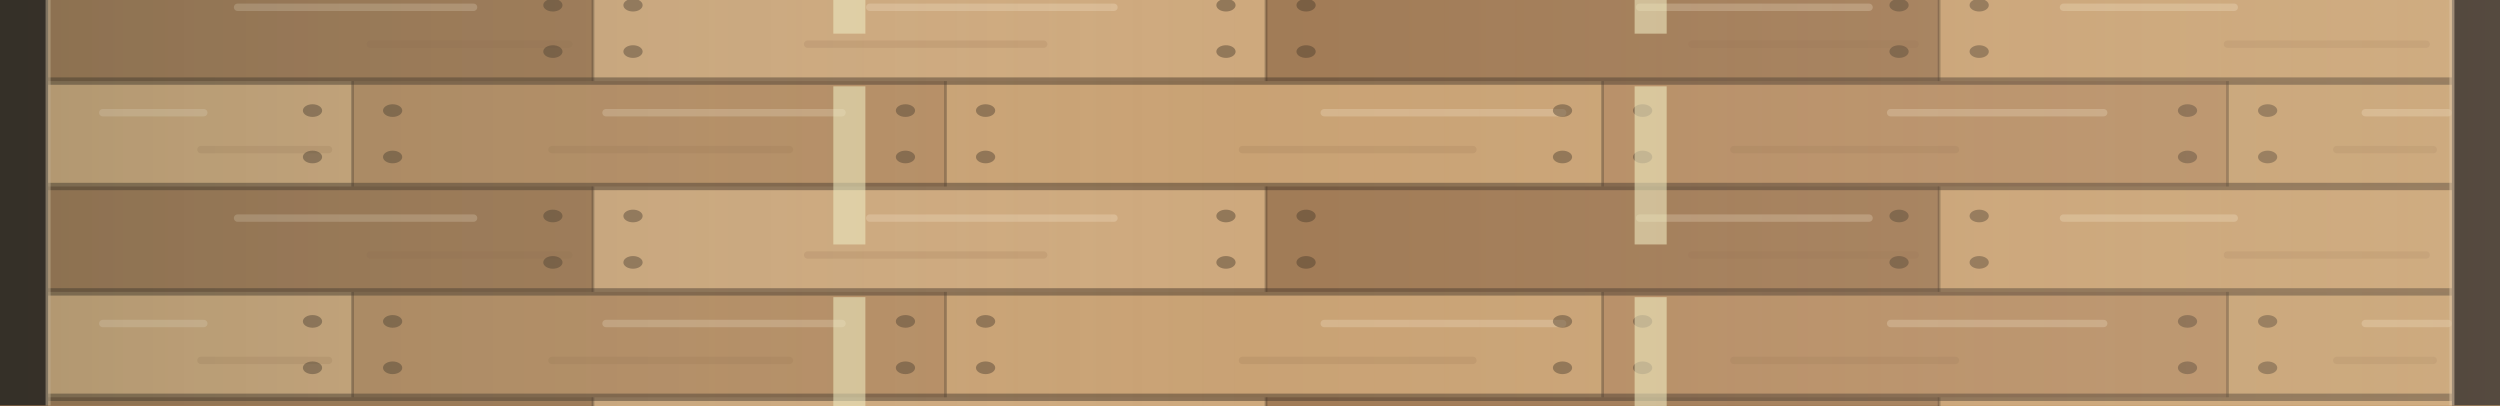
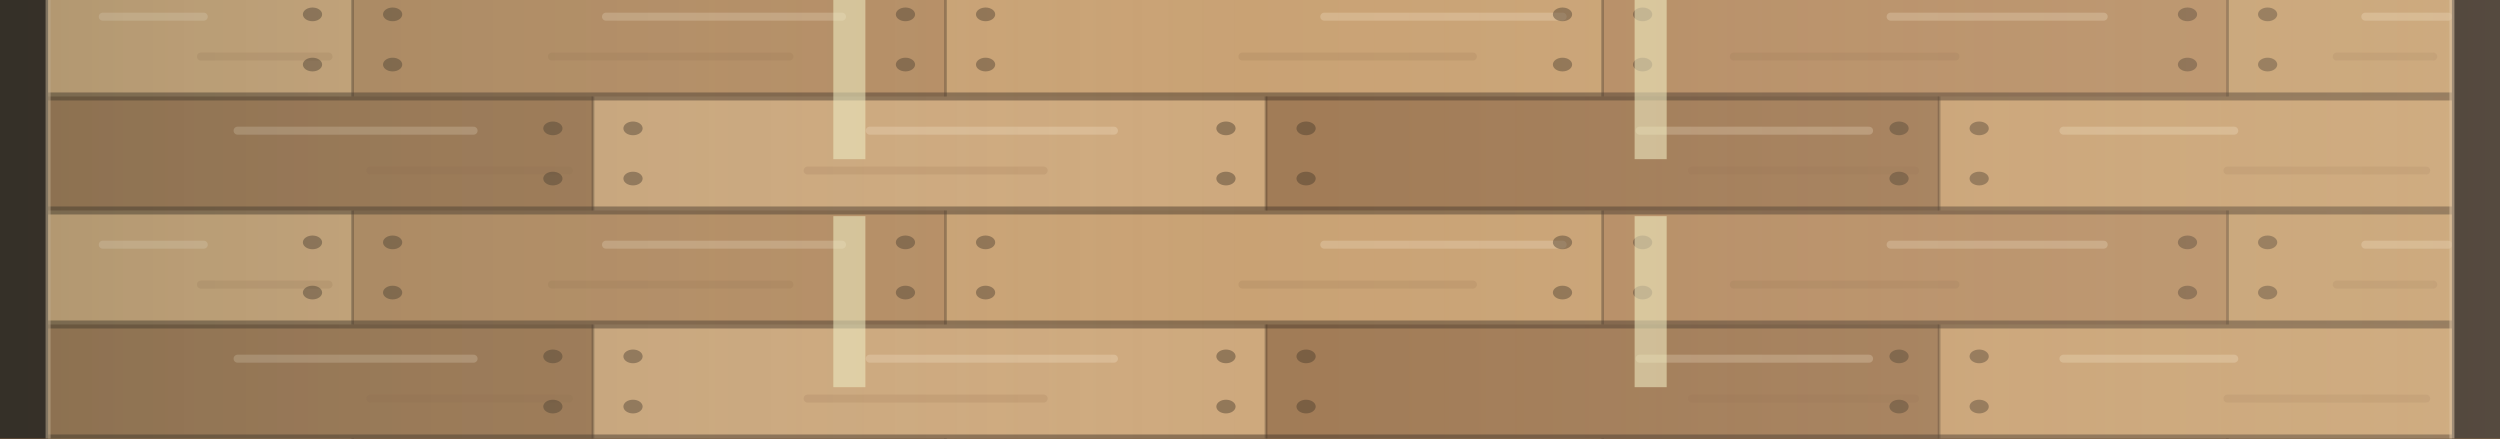
- <svg xmlns="http://www.w3.org/2000/svg" width="1221" height="198" viewBox="0 0 1221 198">
-   <rect width="1221" height="198" fill="#B58C62" />
-   <rect x="0" y="-63.36" width="172.19" height="52.08" fill="#cda87b" />
-   <rect x="172.19" y="-63.36" width="289.6" height="52.08" fill="#b68e64" />
-   <rect x="461.79" y="-63.36" width="320.9" height="52.08" fill="#c9a274" />
-   <rect x="782.69" y="-63.36" width="305.25" height="52.08" fill="#b68d64" />
-   <rect x="1087.94" y="-63.36" width="133.06" height="52.08" fill="#c59f71" />
-   <rect x="0" y="-11.88" width="289.6" height="52.08" fill="#a07a55" />
-   <rect x="289.6" y="-11.88" width="328.73" height="52.08" fill="#cea97d" />
-   <rect x="618.33" y="-11.88" width="328.73" height="52.08" fill="#a17b56" />
-   <rect x="947.06" y="-11.88" width="273.94" height="52.08" fill="#c8a173" />
-   <rect x="0" y="39.6" width="172.19" height="52.08" fill="#cda87b" />
-   <rect x="172.19" y="39.6" width="289.6" height="52.08" fill="#b68e64" />
-   <rect x="461.79" y="39.6" width="320.9" height="52.08" fill="#c9a274" />
-   <rect x="782.69" y="39.6" width="305.25" height="52.08" fill="#b68d64" />
-   <rect x="1087.94" y="39.6" width="133.06" height="52.08" fill="#c59f71" />
-   <rect x="0" y="91.08" width="289.6" height="52.08" fill="#a07a55" />
-   <rect x="289.6" y="91.08" width="328.73" height="52.08" fill="#cea97d" />
-   <rect x="618.33" y="91.08" width="328.73" height="52.08" fill="#a17b56" />
-   <rect x="947.06" y="91.08" width="273.94" height="52.08" fill="#c8a173" />
-   <rect x="0" y="142.56" width="172.19" height="52.08" fill="#cda87b" />
-   <rect x="172.19" y="142.56" width="289.6" height="52.08" fill="#b68e64" />
-   <rect x="461.79" y="142.56" width="320.9" height="52.08" fill="#c9a274" />
-   <rect x="782.69" y="142.56" width="305.25" height="52.08" fill="#b68d64" />
-   <rect x="1087.94" y="142.56" width="133.06" height="52.08" fill="#c59f71" />
-   <rect x="0" y="194.04" width="289.6" height="52.08" fill="#a07a55" />
-   <rect x="289.6" y="194.04" width="328.73" height="52.08" fill="#cea97d" />
-   <rect x="618.33" y="194.04" width="328.73" height="52.08" fill="#a17b56" />
-   <rect x="947.06" y="194.04" width="273.94" height="52.08" fill="#c8a173" />
-   <rect x="0" y="245.52" width="172.19" height="52.08" fill="#cda87b" />
-   <rect x="172.19" y="245.52" width="289.6" height="52.08" fill="#b68e64" />
-   <rect x="461.79" y="245.52" width="320.9" height="52.08" fill="#c9a274" />
-   <rect x="782.69" y="245.52" width="305.25" height="52.08" fill="#b68d64" />
-   <rect x="1087.94" y="245.52" width="133.06" height="52.08" fill="#c59f71" />
-   <rect x="0" y="297" width="289.6" height="52.08" fill="#a07a55" />
-   <rect x="289.6" y="297" width="328.73" height="52.08" fill="#cea97d" />
-   <rect x="618.33" y="297" width="328.73" height="52.08" fill="#a17b56" />
-   <rect x="947.06" y="297" width="273.94" height="52.08" fill="#c8a173" />
-   <path d="M50.19 -47.92H99.53" stroke="#FFF6DE" stroke-opacity="0.22" stroke-width="3.6" stroke-linecap="round" />
-   <path d="M98.16 -29.9H160.45" stroke="#8A6648" stroke-opacity="0.16" stroke-width="3.6" stroke-linecap="round" />
-   <path d="M295.96 -47.92H411.22" stroke="#FFF6DE" stroke-opacity="0.22" stroke-width="3.6" stroke-linecap="round" />
-   <path d="M269.55 -29.9H385.56" stroke="#8A6648" stroke-opacity="0.16" stroke-width="3.6" stroke-linecap="round" />
-   <path d="M646.76 -47.92H763.21" stroke="#FFF6DE" stroke-opacity="0.22" stroke-width="3.6" stroke-linecap="round" />
-   <path d="M606.8 -29.9H719.36" stroke="#8A6648" stroke-opacity="0.16" stroke-width="3.6" stroke-linecap="round" />
-   <path d="M923.38 -47.92H1027.45" stroke="#FFF6DE" stroke-opacity="0.22" stroke-width="3.6" stroke-linecap="round" />
-   <path d="M846.78 -29.9H955.05" stroke="#8A6648" stroke-opacity="0.16" stroke-width="3.6" stroke-linecap="round" />
-   <path d="M1155.21 -47.92H1195.72" stroke="#FFF6DE" stroke-opacity="0.22" stroke-width="3.6" stroke-linecap="round" />
-   <path d="M1141.25 -29.9H1188.4" stroke="#8A6648" stroke-opacity="0.16" stroke-width="3.6" stroke-linecap="round" />
-   <path d="M116.03 3.56H231.29" stroke="#FFF6DE" stroke-opacity="0.22" stroke-width="3.6" stroke-linecap="round" />
-   <path d="M180.86 21.58H277.86" stroke="#8A6648" stroke-opacity="0.16" stroke-width="3.6" stroke-linecap="round" />
-   <path d="M424.77 3.56H544.06" stroke="#FFF6DE" stroke-opacity="0.22" stroke-width="3.6" stroke-linecap="round" />
-   <path d="M394.43 21.58H509.73" stroke="#8A6648" stroke-opacity="0.16" stroke-width="3.6" stroke-linecap="round" />
-   <path d="M800.77 3.56H912.85" stroke="#FFF6DE" stroke-opacity="0.22" stroke-width="3.6" stroke-linecap="round" />
-   <path d="M826.34 21.58H935.32" stroke="#8A6648" stroke-opacity="0.16" stroke-width="3.6" stroke-linecap="round" />
-   <path d="M1007.8 3.56H1091.21" stroke="#FFF6DE" stroke-opacity="0.22" stroke-width="3.6" stroke-linecap="round" />
-   <path d="M1087.87 21.58H1184.95" stroke="#8A6648" stroke-opacity="0.16" stroke-width="3.6" stroke-linecap="round" />
-   <path d="M50.19 55.04H99.53" stroke="#FFF6DE" stroke-opacity="0.22" stroke-width="3.6" stroke-linecap="round" />
-   <path d="M98.16 73.06H160.45" stroke="#8A6648" stroke-opacity="0.16" stroke-width="3.6" stroke-linecap="round" />
-   <path d="M295.96 55.04H411.22" stroke="#FFF6DE" stroke-opacity="0.22" stroke-width="3.6" stroke-linecap="round" />
-   <path d="M269.55 73.06H385.56" stroke="#8A6648" stroke-opacity="0.16" stroke-width="3.6" stroke-linecap="round" />
-   <path d="M646.76 55.04H763.21" stroke="#FFF6DE" stroke-opacity="0.22" stroke-width="3.6" stroke-linecap="round" />
-   <path d="M606.8 73.06H719.36" stroke="#8A6648" stroke-opacity="0.16" stroke-width="3.6" stroke-linecap="round" />
-   <path d="M923.38 55.04H1027.45" stroke="#FFF6DE" stroke-opacity="0.22" stroke-width="3.6" stroke-linecap="round" />
-   <path d="M846.78 73.06H955.05" stroke="#8A6648" stroke-opacity="0.16" stroke-width="3.6" stroke-linecap="round" />
-   <path d="M1155.21 55.04H1195.72" stroke="#FFF6DE" stroke-opacity="0.22" stroke-width="3.6" stroke-linecap="round" />
-   <path d="M1141.25 73.06H1188.4" stroke="#8A6648" stroke-opacity="0.16" stroke-width="3.6" stroke-linecap="round" />
-   <path d="M116.03 106.52H231.29" stroke="#FFF6DE" stroke-opacity="0.22" stroke-width="3.6" stroke-linecap="round" />
-   <path d="M180.86 124.54H277.86" stroke="#8A6648" stroke-opacity="0.16" stroke-width="3.6" stroke-linecap="round" />
-   <path d="M424.77 106.52H544.06" stroke="#FFF6DE" stroke-opacity="0.22" stroke-width="3.6" stroke-linecap="round" />
-   <path d="M394.43 124.54H509.73" stroke="#8A6648" stroke-opacity="0.16" stroke-width="3.6" stroke-linecap="round" />
-   <path d="M800.77 106.52H912.85" stroke="#FFF6DE" stroke-opacity="0.22" stroke-width="3.6" stroke-linecap="round" />
-   <path d="M826.34 124.54H935.32" stroke="#8A6648" stroke-opacity="0.16" stroke-width="3.6" stroke-linecap="round" />
-   <path d="M1007.8 106.52H1091.21" stroke="#FFF6DE" stroke-opacity="0.22" stroke-width="3.6" stroke-linecap="round" />
-   <path d="M1087.87 124.54H1184.95" stroke="#8A6648" stroke-opacity="0.16" stroke-width="3.6" stroke-linecap="round" />
-   <path d="M50.19 158H99.53" stroke="#FFF6DE" stroke-opacity="0.22" stroke-width="3.6" stroke-linecap="round" />
-   <path d="M98.16 176.02H160.45" stroke="#8A6648" stroke-opacity="0.16" stroke-width="3.6" stroke-linecap="round" />
-   <path d="M295.96 158H411.22" stroke="#FFF6DE" stroke-opacity="0.22" stroke-width="3.6" stroke-linecap="round" />
-   <path d="M269.55 176.02H385.56" stroke="#8A6648" stroke-opacity="0.16" stroke-width="3.6" stroke-linecap="round" />
-   <path d="M646.76 158H763.21" stroke="#FFF6DE" stroke-opacity="0.22" stroke-width="3.6" stroke-linecap="round" />
-   <path d="M606.8 176.02H719.36" stroke="#8A6648" stroke-opacity="0.16" stroke-width="3.6" stroke-linecap="round" />
-   <path d="M923.38 158H1027.45" stroke="#FFF6DE" stroke-opacity="0.22" stroke-width="3.6" stroke-linecap="round" />
-   <path d="M846.78 176.02H955.05" stroke="#8A6648" stroke-opacity="0.16" stroke-width="3.6" stroke-linecap="round" />
-   <path d="M1155.21 158H1195.72" stroke="#FFF6DE" stroke-opacity="0.22" stroke-width="3.6" stroke-linecap="round" />
-   <path d="M1141.25 176.02H1188.4" stroke="#8A6648" stroke-opacity="0.16" stroke-width="3.6" stroke-linecap="round" />
-   <path d="M116.03 209.48H231.29" stroke="#FFF6DE" stroke-opacity="0.22" stroke-width="3.6" stroke-linecap="round" />
-   <path d="M180.86 227.5H277.86" stroke="#8A6648" stroke-opacity="0.16" stroke-width="3.6" stroke-linecap="round" />
-   <path d="M424.77 209.48H544.06" stroke="#FFF6DE" stroke-opacity="0.22" stroke-width="3.6" stroke-linecap="round" />
-   <path d="M394.43 227.5H509.73" stroke="#8A6648" stroke-opacity="0.16" stroke-width="3.6" stroke-linecap="round" />
-   <path d="M800.77 209.48H912.85" stroke="#FFF6DE" stroke-opacity="0.22" stroke-width="3.6" stroke-linecap="round" />
-   <path d="M826.34 227.5H935.32" stroke="#8A6648" stroke-opacity="0.16" stroke-width="3.6" stroke-linecap="round" />
-   <path d="M1007.8 209.48H1091.21" stroke="#FFF6DE" stroke-opacity="0.22" stroke-width="3.6" stroke-linecap="round" />
-   <path d="M1087.87 227.5H1184.95" stroke="#8A6648" stroke-opacity="0.16" stroke-width="3.6" stroke-linecap="round" />
-   <path d="M50.19 260.96H99.53" stroke="#FFF6DE" stroke-opacity="0.22" stroke-width="3.6" stroke-linecap="round" />
-   <path d="M98.16 278.98H160.45" stroke="#8A6648" stroke-opacity="0.16" stroke-width="3.6" stroke-linecap="round" />
-   <path d="M295.96 260.96H411.22" stroke="#FFF6DE" stroke-opacity="0.22" stroke-width="3.6" stroke-linecap="round" />
-   <path d="M269.55 278.98H385.56" stroke="#8A6648" stroke-opacity="0.16" stroke-width="3.6" stroke-linecap="round" />
-   <path d="M646.76 260.96H763.21" stroke="#FFF6DE" stroke-opacity="0.22" stroke-width="3.6" stroke-linecap="round" />
-   <path d="M606.8 278.98H719.36" stroke="#8A6648" stroke-opacity="0.16" stroke-width="3.6" stroke-linecap="round" />
-   <path d="M923.38 260.96H1027.45" stroke="#FFF6DE" stroke-opacity="0.22" stroke-width="3.6" stroke-linecap="round" />
-   <path d="M846.78 278.98H955.05" stroke="#8A6648" stroke-opacity="0.16" stroke-width="3.6" stroke-linecap="round" />
-   <path d="M1155.21 260.96H1195.72" stroke="#FFF6DE" stroke-opacity="0.22" stroke-width="3.6" stroke-linecap="round" />
-   <path d="M1141.25 278.98H1188.4" stroke="#8A6648" stroke-opacity="0.16" stroke-width="3.6" stroke-linecap="round" />
-   <path d="M116.03 312.44H231.29" stroke="#FFF6DE" stroke-opacity="0.22" stroke-width="3.6" stroke-linecap="round" />
-   <path d="M180.86 330.46H277.86" stroke="#8A6648" stroke-opacity="0.16" stroke-width="3.6" stroke-linecap="round" />
-   <path d="M424.77 312.44H544.06" stroke="#FFF6DE" stroke-opacity="0.22" stroke-width="3.6" stroke-linecap="round" />
-   <path d="M394.43 330.46H509.73" stroke="#8A6648" stroke-opacity="0.16" stroke-width="3.6" stroke-linecap="round" />
-   <path d="M800.77 312.44H912.85" stroke="#FFF6DE" stroke-opacity="0.22" stroke-width="3.6" stroke-linecap="round" />
-   <path d="M826.34 330.46H935.32" stroke="#8A6648" stroke-opacity="0.16" stroke-width="3.6" stroke-linecap="round" />
-   <path d="M1007.8 312.44H1091.21" stroke="#FFF6DE" stroke-opacity="0.22" stroke-width="3.6" stroke-linecap="round" />
-   <path d="M1087.87 330.46H1184.95" stroke="#8A6648" stroke-opacity="0.16" stroke-width="3.6" stroke-linecap="round" />
-   <path d="M172.19 -63.36V-11.88" stroke="#4A3A2C" stroke-opacity=".38" stroke-width="1.36" />
-   <path d="M461.79 -63.36V-11.88" stroke="#4A3A2C" stroke-opacity=".38" stroke-width="1.36" />
-   <path d="M782.69 -63.36V-11.88" stroke="#4A3A2C" stroke-opacity=".38" stroke-width="1.36" />
-   <path d="M1087.94 -63.36V-11.88" stroke="#4A3A2C" stroke-opacity=".38" stroke-width="1.36" />
-   <path d="M0 -63.36H1221" stroke="#4A3A2C" stroke-opacity=".5" stroke-width="3.6" />
-   <path d="M289.6 -11.88V39.6" stroke="#4A3A2C" stroke-opacity=".38" stroke-width="1.36" />
-   <path d="M618.33 -11.88V39.6" stroke="#4A3A2C" stroke-opacity=".38" stroke-width="1.36" />
-   <path d="M947.06 -11.88V39.6" stroke="#4A3A2C" stroke-opacity=".38" stroke-width="1.36" />
-   <path d="M0 -11.88H1221" stroke="#4A3A2C" stroke-opacity=".5" stroke-width="3.6" />
-   <path d="M172.19 39.6V91.08" stroke="#4A3A2C" stroke-opacity=".38" stroke-width="1.36" />
-   <path d="M461.79 39.6V91.08" stroke="#4A3A2C" stroke-opacity=".38" stroke-width="1.36" />
-   <path d="M782.69 39.6V91.08" stroke="#4A3A2C" stroke-opacity=".38" stroke-width="1.36" />
-   <path d="M1087.94 39.6V91.08" stroke="#4A3A2C" stroke-opacity=".38" stroke-width="1.36" />
-   <path d="M0 39.6H1221" stroke="#4A3A2C" stroke-opacity=".5" stroke-width="3.6" />
-   <path d="M289.6 91.08V142.56" stroke="#4A3A2C" stroke-opacity=".38" stroke-width="1.36" />
-   <path d="M618.33 91.08V142.56" stroke="#4A3A2C" stroke-opacity=".38" stroke-width="1.36" />
-   <path d="M947.06 91.08V142.56" stroke="#4A3A2C" stroke-opacity=".38" stroke-width="1.36" />
-   <path d="M0 91.08H1221" stroke="#4A3A2C" stroke-opacity=".5" stroke-width="3.6" />
-   <path d="M172.19 142.56V194.04" stroke="#4A3A2C" stroke-opacity=".38" stroke-width="1.36" />
-   <path d="M461.79 142.56V194.04" stroke="#4A3A2C" stroke-opacity=".38" stroke-width="1.36" />
-   <path d="M782.69 142.56V194.04" stroke="#4A3A2C" stroke-opacity=".38" stroke-width="1.36" />
-   <path d="M1087.94 142.56V194.04" stroke="#4A3A2C" stroke-opacity=".38" stroke-width="1.36" />
-   <path d="M0 142.56H1221" stroke="#4A3A2C" stroke-opacity=".5" stroke-width="3.6" />
-   <path d="M289.6 194.04V245.52" stroke="#4A3A2C" stroke-opacity=".38" stroke-width="1.36" />
-   <path d="M618.33 194.04V245.52" stroke="#4A3A2C" stroke-opacity=".38" stroke-width="1.36" />
-   <path d="M947.06 194.04V245.52" stroke="#4A3A2C" stroke-opacity=".38" stroke-width="1.36" />
-   <path d="M0 194.04H1221" stroke="#4A3A2C" stroke-opacity=".5" stroke-width="3.6" />
-   <path d="M172.19 245.52V297" stroke="#4A3A2C" stroke-opacity=".38" stroke-width="1.36" />
-   <path d="M461.79 245.52V297" stroke="#4A3A2C" stroke-opacity=".38" stroke-width="1.36" />
-   <path d="M782.69 245.52V297" stroke="#4A3A2C" stroke-opacity=".38" stroke-width="1.36" />
-   <path d="M1087.94 245.52V297" stroke="#4A3A2C" stroke-opacity=".38" stroke-width="1.36" />
-   <path d="M0 245.52H1221" stroke="#4A3A2C" stroke-opacity=".5" stroke-width="3.6" />
-   <path d="M289.6 297V348.48" stroke="#4A3A2C" stroke-opacity=".38" stroke-width="1.36" />
-   <path d="M618.33 297V348.48" stroke="#4A3A2C" stroke-opacity=".38" stroke-width="1.36" />
-   <path d="M947.06 297V348.48" stroke="#4A3A2C" stroke-opacity=".38" stroke-width="1.36" />
-   <path d="M0 297H1221" stroke="#4A3A2C" stroke-opacity=".5" stroke-width="3.6" />
-   <ellipse cx="152.63" cy="-48.95" rx="4.7" ry="3.09" fill="#4A3A2C" fill-opacity=".45" />
-   <ellipse cx="152.63" cy="-26.29" rx="4.7" ry="3.09" fill="#4A3A2C" fill-opacity=".45" />
-   <ellipse cx="191.76" cy="-48.95" rx="4.7" ry="3.09" fill="#4A3A2C" fill-opacity=".45" />
-   <ellipse cx="191.76" cy="-26.29" rx="4.7" ry="3.09" fill="#4A3A2C" fill-opacity=".45" />
-   <ellipse cx="442.22" cy="-48.95" rx="4.7" ry="3.09" fill="#4A3A2C" fill-opacity=".45" />
-   <ellipse cx="442.22" cy="-26.29" rx="4.7" ry="3.09" fill="#4A3A2C" fill-opacity=".45" />
-   <ellipse cx="481.36" cy="-48.95" rx="4.7" ry="3.09" fill="#4A3A2C" fill-opacity=".45" />
-   <ellipse cx="481.36" cy="-26.29" rx="4.7" ry="3.09" fill="#4A3A2C" fill-opacity=".45" />
-   <ellipse cx="763.13" cy="-48.95" rx="4.7" ry="3.09" fill="#4A3A2C" fill-opacity=".45" />
-   <ellipse cx="763.13" cy="-26.29" rx="4.7" ry="3.09" fill="#4A3A2C" fill-opacity=".45" />
-   <ellipse cx="802.26" cy="-48.95" rx="4.7" ry="3.09" fill="#4A3A2C" fill-opacity=".45" />
-   <ellipse cx="802.26" cy="-26.29" rx="4.7" ry="3.09" fill="#4A3A2C" fill-opacity=".45" />
-   <ellipse cx="1068.38" cy="-48.95" rx="4.7" ry="3.09" fill="#4A3A2C" fill-opacity=".45" />
-   <ellipse cx="1068.38" cy="-26.29" rx="4.7" ry="3.09" fill="#4A3A2C" fill-opacity=".45" />
-   <ellipse cx="1107.51" cy="-48.95" rx="4.7" ry="3.09" fill="#4A3A2C" fill-opacity=".45" />
-   <ellipse cx="1107.51" cy="-26.29" rx="4.7" ry="3.09" fill="#4A3A2C" fill-opacity=".45" />
-   <ellipse cx="270.03" cy="2.53" rx="4.7" ry="3.09" fill="#4A3A2C" fill-opacity=".45" />
-   <ellipse cx="270.03" cy="25.19" rx="4.7" ry="3.09" fill="#4A3A2C" fill-opacity=".45" />
-   <ellipse cx="309.16" cy="2.53" rx="4.7" ry="3.09" fill="#4A3A2C" fill-opacity=".45" />
-   <ellipse cx="309.16" cy="25.19" rx="4.7" ry="3.09" fill="#4A3A2C" fill-opacity=".45" />
-   <ellipse cx="598.76" cy="2.53" rx="4.7" ry="3.09" fill="#4A3A2C" fill-opacity=".45" />
-   <ellipse cx="598.76" cy="25.19" rx="4.7" ry="3.09" fill="#4A3A2C" fill-opacity=".45" />
-   <ellipse cx="637.89" cy="2.53" rx="4.7" ry="3.09" fill="#4A3A2C" fill-opacity=".45" />
-   <ellipse cx="637.89" cy="25.19" rx="4.7" ry="3.09" fill="#4A3A2C" fill-opacity=".45" />
-   <ellipse cx="927.49" cy="2.53" rx="4.7" ry="3.09" fill="#4A3A2C" fill-opacity=".45" />
-   <ellipse cx="927.49" cy="25.19" rx="4.7" ry="3.09" fill="#4A3A2C" fill-opacity=".45" />
-   <ellipse cx="966.63" cy="2.53" rx="4.7" ry="3.09" fill="#4A3A2C" fill-opacity=".45" />
-   <ellipse cx="966.63" cy="25.19" rx="4.7" ry="3.09" fill="#4A3A2C" fill-opacity=".45" />
-   <ellipse cx="152.63" cy="54.01" rx="4.7" ry="3.09" fill="#4A3A2C" fill-opacity=".45" />
-   <ellipse cx="152.63" cy="76.67" rx="4.7" ry="3.09" fill="#4A3A2C" fill-opacity=".45" />
-   <ellipse cx="191.76" cy="54.01" rx="4.7" ry="3.09" fill="#4A3A2C" fill-opacity=".45" />
-   <ellipse cx="191.76" cy="76.67" rx="4.7" ry="3.09" fill="#4A3A2C" fill-opacity=".45" />
-   <ellipse cx="442.22" cy="54.01" rx="4.7" ry="3.09" fill="#4A3A2C" fill-opacity=".45" />
-   <ellipse cx="442.22" cy="76.67" rx="4.7" ry="3.09" fill="#4A3A2C" fill-opacity=".45" />
-   <ellipse cx="481.36" cy="54.01" rx="4.7" ry="3.09" fill="#4A3A2C" fill-opacity=".45" />
-   <ellipse cx="481.36" cy="76.67" rx="4.7" ry="3.09" fill="#4A3A2C" fill-opacity=".45" />
-   <ellipse cx="763.13" cy="54.01" rx="4.7" ry="3.09" fill="#4A3A2C" fill-opacity=".45" />
-   <ellipse cx="763.13" cy="76.67" rx="4.7" ry="3.09" fill="#4A3A2C" fill-opacity=".45" />
-   <ellipse cx="802.26" cy="54.01" rx="4.7" ry="3.09" fill="#4A3A2C" fill-opacity=".45" />
-   <ellipse cx="802.26" cy="76.67" rx="4.7" ry="3.09" fill="#4A3A2C" fill-opacity=".45" />
-   <ellipse cx="1068.38" cy="54.01" rx="4.7" ry="3.09" fill="#4A3A2C" fill-opacity=".45" />
-   <ellipse cx="1068.38" cy="76.67" rx="4.7" ry="3.09" fill="#4A3A2C" fill-opacity=".45" />
-   <ellipse cx="1107.51" cy="54.01" rx="4.7" ry="3.09" fill="#4A3A2C" fill-opacity=".45" />
-   <ellipse cx="1107.51" cy="76.67" rx="4.7" ry="3.09" fill="#4A3A2C" fill-opacity=".45" />
-   <ellipse cx="270.03" cy="105.49" rx="4.7" ry="3.09" fill="#4A3A2C" fill-opacity=".45" />
-   <ellipse cx="270.03" cy="128.15" rx="4.7" ry="3.09" fill="#4A3A2C" fill-opacity=".45" />
-   <ellipse cx="309.16" cy="105.49" rx="4.7" ry="3.09" fill="#4A3A2C" fill-opacity=".45" />
-   <ellipse cx="309.16" cy="128.15" rx="4.7" ry="3.09" fill="#4A3A2C" fill-opacity=".45" />
-   <ellipse cx="598.76" cy="105.49" rx="4.7" ry="3.09" fill="#4A3A2C" fill-opacity=".45" />
-   <ellipse cx="598.76" cy="128.15" rx="4.7" ry="3.09" fill="#4A3A2C" fill-opacity=".45" />
-   <ellipse cx="637.89" cy="105.49" rx="4.7" ry="3.09" fill="#4A3A2C" fill-opacity=".45" />
-   <ellipse cx="637.89" cy="128.15" rx="4.7" ry="3.09" fill="#4A3A2C" fill-opacity=".45" />
-   <ellipse cx="927.49" cy="105.49" rx="4.7" ry="3.09" fill="#4A3A2C" fill-opacity=".45" />
-   <ellipse cx="927.49" cy="128.15" rx="4.7" ry="3.09" fill="#4A3A2C" fill-opacity=".45" />
-   <ellipse cx="966.63" cy="105.49" rx="4.7" ry="3.09" fill="#4A3A2C" fill-opacity=".45" />
-   <ellipse cx="966.63" cy="128.15" rx="4.7" ry="3.09" fill="#4A3A2C" fill-opacity=".45" />
-   <ellipse cx="152.63" cy="156.97" rx="4.7" ry="3.09" fill="#4A3A2C" fill-opacity=".45" />
-   <ellipse cx="152.63" cy="179.63" rx="4.7" ry="3.09" fill="#4A3A2C" fill-opacity=".45" />
-   <ellipse cx="191.76" cy="156.97" rx="4.7" ry="3.09" fill="#4A3A2C" fill-opacity=".45" />
-   <ellipse cx="191.76" cy="179.63" rx="4.7" ry="3.09" fill="#4A3A2C" fill-opacity=".45" />
-   <ellipse cx="442.22" cy="156.97" rx="4.7" ry="3.09" fill="#4A3A2C" fill-opacity=".45" />
-   <ellipse cx="442.22" cy="179.63" rx="4.7" ry="3.09" fill="#4A3A2C" fill-opacity=".45" />
-   <ellipse cx="481.36" cy="156.97" rx="4.7" ry="3.09" fill="#4A3A2C" fill-opacity=".45" />
-   <ellipse cx="481.36" cy="179.63" rx="4.7" ry="3.09" fill="#4A3A2C" fill-opacity=".45" />
-   <ellipse cx="763.13" cy="156.97" rx="4.7" ry="3.09" fill="#4A3A2C" fill-opacity=".45" />
-   <ellipse cx="763.13" cy="179.63" rx="4.7" ry="3.09" fill="#4A3A2C" fill-opacity=".45" />
-   <ellipse cx="802.26" cy="156.97" rx="4.7" ry="3.09" fill="#4A3A2C" fill-opacity=".45" />
-   <ellipse cx="802.26" cy="179.63" rx="4.7" ry="3.09" fill="#4A3A2C" fill-opacity=".45" />
-   <ellipse cx="1068.38" cy="156.97" rx="4.7" ry="3.09" fill="#4A3A2C" fill-opacity=".45" />
-   <ellipse cx="1068.38" cy="179.63" rx="4.7" ry="3.09" fill="#4A3A2C" fill-opacity=".45" />
-   <ellipse cx="1107.51" cy="156.97" rx="4.7" ry="3.09" fill="#4A3A2C" fill-opacity=".45" />
-   <ellipse cx="1107.51" cy="179.63" rx="4.7" ry="3.09" fill="#4A3A2C" fill-opacity=".45" />
-   <ellipse cx="270.03" cy="208.45" rx="4.7" ry="3.09" fill="#4A3A2C" fill-opacity=".45" />
-   <ellipse cx="270.03" cy="231.11" rx="4.7" ry="3.09" fill="#4A3A2C" fill-opacity=".45" />
-   <ellipse cx="309.16" cy="208.45" rx="4.7" ry="3.09" fill="#4A3A2C" fill-opacity=".45" />
-   <ellipse cx="309.16" cy="231.11" rx="4.7" ry="3.09" fill="#4A3A2C" fill-opacity=".45" />
-   <ellipse cx="598.76" cy="208.45" rx="4.7" ry="3.09" fill="#4A3A2C" fill-opacity=".45" />
-   <ellipse cx="598.76" cy="231.11" rx="4.7" ry="3.09" fill="#4A3A2C" fill-opacity=".45" />
-   <ellipse cx="637.89" cy="208.45" rx="4.7" ry="3.09" fill="#4A3A2C" fill-opacity=".45" />
-   <ellipse cx="637.89" cy="231.11" rx="4.7" ry="3.09" fill="#4A3A2C" fill-opacity=".45" />
-   <ellipse cx="927.49" cy="208.45" rx="4.7" ry="3.09" fill="#4A3A2C" fill-opacity=".45" />
-   <ellipse cx="927.49" cy="231.11" rx="4.7" ry="3.09" fill="#4A3A2C" fill-opacity=".45" />
-   <ellipse cx="966.63" cy="208.45" rx="4.7" ry="3.09" fill="#4A3A2C" fill-opacity=".45" />
-   <ellipse cx="966.63" cy="231.11" rx="4.7" ry="3.09" fill="#4A3A2C" fill-opacity=".45" />
-   <ellipse cx="152.63" cy="259.93" rx="4.7" ry="3.09" fill="#4A3A2C" fill-opacity=".45" />
-   <ellipse cx="152.63" cy="282.59" rx="4.7" ry="3.09" fill="#4A3A2C" fill-opacity=".45" />
-   <ellipse cx="191.76" cy="259.93" rx="4.7" ry="3.09" fill="#4A3A2C" fill-opacity=".45" />
-   <ellipse cx="191.76" cy="282.59" rx="4.7" ry="3.09" fill="#4A3A2C" fill-opacity=".45" />
-   <ellipse cx="442.22" cy="259.93" rx="4.7" ry="3.09" fill="#4A3A2C" fill-opacity=".45" />
-   <ellipse cx="442.22" cy="282.59" rx="4.7" ry="3.09" fill="#4A3A2C" fill-opacity=".45" />
-   <ellipse cx="481.36" cy="259.93" rx="4.7" ry="3.09" fill="#4A3A2C" fill-opacity=".45" />
-   <ellipse cx="481.36" cy="282.59" rx="4.7" ry="3.09" fill="#4A3A2C" fill-opacity=".45" />
-   <ellipse cx="763.13" cy="259.93" rx="4.7" ry="3.09" fill="#4A3A2C" fill-opacity=".45" />
-   <ellipse cx="763.13" cy="282.59" rx="4.7" ry="3.09" fill="#4A3A2C" fill-opacity=".45" />
-   <ellipse cx="802.26" cy="259.93" rx="4.7" ry="3.09" fill="#4A3A2C" fill-opacity=".45" />
-   <ellipse cx="802.26" cy="282.59" rx="4.7" ry="3.09" fill="#4A3A2C" fill-opacity=".45" />
-   <ellipse cx="1068.38" cy="259.93" rx="4.7" ry="3.09" fill="#4A3A2C" fill-opacity=".45" />
-   <ellipse cx="1068.38" cy="282.59" rx="4.7" ry="3.09" fill="#4A3A2C" fill-opacity=".45" />
-   <ellipse cx="1107.51" cy="259.93" rx="4.7" ry="3.09" fill="#4A3A2C" fill-opacity=".45" />
-   <ellipse cx="1107.51" cy="282.59" rx="4.7" ry="3.09" fill="#4A3A2C" fill-opacity=".45" />
-   <ellipse cx="270.03" cy="311.41" rx="4.7" ry="3.09" fill="#4A3A2C" fill-opacity=".45" />
-   <ellipse cx="270.03" cy="334.07" rx="4.7" ry="3.09" fill="#4A3A2C" fill-opacity=".45" />
-   <ellipse cx="309.16" cy="311.41" rx="4.7" ry="3.09" fill="#4A3A2C" fill-opacity=".45" />
-   <ellipse cx="309.16" cy="334.07" rx="4.7" ry="3.09" fill="#4A3A2C" fill-opacity=".45" />
-   <ellipse cx="598.76" cy="311.41" rx="4.7" ry="3.09" fill="#4A3A2C" fill-opacity=".45" />
-   <ellipse cx="598.76" cy="334.07" rx="4.7" ry="3.09" fill="#4A3A2C" fill-opacity=".45" />
-   <ellipse cx="637.89" cy="311.41" rx="4.7" ry="3.09" fill="#4A3A2C" fill-opacity=".45" />
-   <ellipse cx="637.89" cy="334.07" rx="4.7" ry="3.09" fill="#4A3A2C" fill-opacity=".45" />
-   <ellipse cx="927.49" cy="311.41" rx="4.7" ry="3.09" fill="#4A3A2C" fill-opacity=".45" />
-   <ellipse cx="927.49" cy="334.07" rx="4.7" ry="3.09" fill="#4A3A2C" fill-opacity=".45" />
-   <ellipse cx="966.63" cy="311.41" rx="4.7" ry="3.09" fill="#4A3A2C" fill-opacity=".45" />
-   <ellipse cx="966.63" cy="334.07" rx="4.7" ry="3.09" fill="#4A3A2C" fill-opacity=".45" />
-   <rect x="407" y="-60.79" width="15.65" height="77.22" fill="#F2F0C4" fill-opacity=".55" />
-   <rect x="798.35" y="-60.79" width="15.65" height="77.22" fill="#F2F0C4" fill-opacity=".55" />
-   <rect x="407" y="42.17" width="15.65" height="77.22" fill="#F2F0C4" fill-opacity=".55" />
-   <rect x="798.35" y="42.17" width="15.65" height="77.22" fill="#F2F0C4" fill-opacity=".55" />
-   <rect x="407" y="145.13" width="15.65" height="77.22" fill="#F2F0C4" fill-opacity=".55" />
-   <rect x="798.35" y="145.13" width="15.65" height="77.22" fill="#F2F0C4" fill-opacity=".55" />
-   <rect x="407" y="248.09" width="15.65" height="77.22" fill="#F2F0C4" fill-opacity=".55" />
-   <rect x="798.35" y="248.09" width="15.65" height="77.22" fill="#F2F0C4" fill-opacity=".55" />
-   <rect x="0" y="0" width="23.48" height="198" fill="#3A2E26" />
-   <rect x="1197.52" y="0" width="23.48" height="198" fill="#3A2E26" />
-   <path d="M23.48 0V198M1197.52 0V198" stroke="#d9be9e" stroke-opacity=".55" stroke-width="2.44" />
+ <svg xmlns="http://www.w3.org/2000/svg" width="1146" height="201" viewBox="0 0 1146 201">
+   <rect width="1146" height="201" fill="#B58C62" />
+   <rect x="0" y="-60.3" width="271.81" height="52.86" fill="#a07a55" />
+   <rect x="271.81" y="-60.3" width="308.54" height="52.86" fill="#cea97d" />
+   <rect x="580.35" y="-60.3" width="308.53" height="52.86" fill="#a17b56" />
+   <rect x="888.88" y="-60.3" width="257.12" height="52.86" fill="#c8a173" />
+   <rect x="0" y="-8.04" width="161.62" height="52.86" fill="#cda87b" />
+   <rect x="161.62" y="-8.04" width="271.8" height="52.86" fill="#b68e64" />
+   <rect x="433.42" y="-8.04" width="301.2" height="52.86" fill="#c9a274" />
+   <rect x="734.62" y="-8.04" width="286.5" height="52.86" fill="#b68d64" />
+   <rect x="1021.12" y="-8.04" width="124.88" height="52.86" fill="#c59f71" />
+   <rect x="0" y="44.22" width="271.81" height="52.86" fill="#a07a55" />
+   <rect x="271.81" y="44.22" width="308.54" height="52.86" fill="#cea97d" />
+   <rect x="580.35" y="44.22" width="308.53" height="52.86" fill="#a17b56" />
+   <rect x="888.88" y="44.22" width="257.12" height="52.86" fill="#c8a173" />
+   <rect x="0" y="96.48" width="161.62" height="52.86" fill="#cda87b" />
+   <rect x="161.62" y="96.48" width="271.8" height="52.86" fill="#b68e64" />
+   <rect x="433.42" y="96.48" width="301.2" height="52.86" fill="#c9a274" />
+   <rect x="734.62" y="96.48" width="286.5" height="52.86" fill="#b68d64" />
+   <rect x="1021.12" y="96.48" width="124.88" height="52.86" fill="#c59f71" />
+   <rect x="0" y="148.74" width="271.81" height="52.86" fill="#a07a55" />
+   <rect x="271.81" y="148.74" width="308.54" height="52.86" fill="#cea97d" />
+   <rect x="580.35" y="148.74" width="308.53" height="52.86" fill="#a17b56" />
+   <rect x="888.88" y="148.74" width="257.12" height="52.86" fill="#c8a173" />
+   <rect x="0" y="201" width="161.62" height="52.86" fill="#cda87b" />
+   <rect x="161.62" y="201" width="271.8" height="52.86" fill="#b68e64" />
+   <rect x="433.42" y="201" width="301.2" height="52.86" fill="#c9a274" />
+   <rect x="734.62" y="201" width="286.5" height="52.86" fill="#b68d64" />
+   <rect x="1021.12" y="201" width="124.88" height="52.86" fill="#c59f71" />
+   <rect x="0" y="253.26" width="271.81" height="52.86" fill="#a07a55" />
+   <rect x="271.81" y="253.26" width="308.54" height="52.86" fill="#cea97d" />
+   <rect x="580.35" y="253.26" width="308.53" height="52.86" fill="#a17b56" />
+   <rect x="888.88" y="253.26" width="257.12" height="52.86" fill="#c8a173" />
+   <path d="M108.9 -44.62H217.09" stroke="#FFF6DE" stroke-opacity="0.22" stroke-width="3.66" stroke-linecap="round" />
+   <path d="M169.75 -26.33H260.79" stroke="#8A6648" stroke-opacity="0.16" stroke-width="3.66" stroke-linecap="round" />
+   <path d="M398.68 -44.62H510.64" stroke="#FFF6DE" stroke-opacity="0.22" stroke-width="3.66" stroke-linecap="round" />
+   <path d="M370.2 -26.33H478.42" stroke="#8A6648" stroke-opacity="0.16" stroke-width="3.66" stroke-linecap="round" />
+   <path d="M751.58 -44.62H856.78" stroke="#FFF6DE" stroke-opacity="0.22" stroke-width="3.66" stroke-linecap="round" />
+   <path d="M775.58 -26.33H877.87" stroke="#8A6648" stroke-opacity="0.16" stroke-width="3.66" stroke-linecap="round" />
+   <path d="M945.89 -44.62H1024.18" stroke="#FFF6DE" stroke-opacity="0.22" stroke-width="3.66" stroke-linecap="round" />
+   <path d="M1021.05 -26.33H1112.16" stroke="#8A6648" stroke-opacity="0.16" stroke-width="3.66" stroke-linecap="round" />
+   <path d="M47.1 7.64H93.42" stroke="#FFF6DE" stroke-opacity="0.22" stroke-width="3.66" stroke-linecap="round" />
+   <path d="M92.13 25.93H150.6" stroke="#8A6648" stroke-opacity="0.16" stroke-width="3.66" stroke-linecap="round" />
+   <path d="M277.78 7.64H385.96" stroke="#FFF6DE" stroke-opacity="0.22" stroke-width="3.66" stroke-linecap="round" />
+   <path d="M253 25.93H361.87" stroke="#8A6648" stroke-opacity="0.16" stroke-width="3.66" stroke-linecap="round" />
+   <path d="M607.04 7.64H716.33" stroke="#FFF6DE" stroke-opacity="0.22" stroke-width="3.66" stroke-linecap="round" />
+   <path d="M569.53 25.93H675.17" stroke="#8A6648" stroke-opacity="0.16" stroke-width="3.66" stroke-linecap="round" />
+   <path d="M866.66 7.64H964.34" stroke="#FFF6DE" stroke-opacity="0.22" stroke-width="3.66" stroke-linecap="round" />
+   <path d="M794.77 25.93H896.38" stroke="#8A6648" stroke-opacity="0.16" stroke-width="3.66" stroke-linecap="round" />
+   <path d="M1084.25 7.64H1122.28" stroke="#FFF6DE" stroke-opacity="0.22" stroke-width="3.66" stroke-linecap="round" />
+   <path d="M1071.15 25.93H1115.41" stroke="#8A6648" stroke-opacity="0.16" stroke-width="3.66" stroke-linecap="round" />
+   <path d="M108.9 59.9H217.09" stroke="#FFF6DE" stroke-opacity="0.22" stroke-width="3.66" stroke-linecap="round" />
+   <path d="M169.75 78.19H260.79" stroke="#8A6648" stroke-opacity="0.16" stroke-width="3.66" stroke-linecap="round" />
+   <path d="M398.68 59.9H510.64" stroke="#FFF6DE" stroke-opacity="0.22" stroke-width="3.66" stroke-linecap="round" />
+   <path d="M370.2 78.19H478.42" stroke="#8A6648" stroke-opacity="0.16" stroke-width="3.66" stroke-linecap="round" />
+   <path d="M751.58 59.9H856.78" stroke="#FFF6DE" stroke-opacity="0.22" stroke-width="3.66" stroke-linecap="round" />
+   <path d="M775.58 78.19H877.87" stroke="#8A6648" stroke-opacity="0.16" stroke-width="3.66" stroke-linecap="round" />
+   <path d="M945.89 59.9H1024.18" stroke="#FFF6DE" stroke-opacity="0.22" stroke-width="3.66" stroke-linecap="round" />
+   <path d="M1021.05 78.19H1112.16" stroke="#8A6648" stroke-opacity="0.16" stroke-width="3.66" stroke-linecap="round" />
+   <path d="M47.1 112.16H93.42" stroke="#FFF6DE" stroke-opacity="0.22" stroke-width="3.66" stroke-linecap="round" />
+   <path d="M92.13 130.45H150.6" stroke="#8A6648" stroke-opacity="0.16" stroke-width="3.66" stroke-linecap="round" />
+   <path d="M277.78 112.16H385.96" stroke="#FFF6DE" stroke-opacity="0.22" stroke-width="3.66" stroke-linecap="round" />
+   <path d="M253 130.45H361.87" stroke="#8A6648" stroke-opacity="0.16" stroke-width="3.66" stroke-linecap="round" />
+   <path d="M607.04 112.16H716.33" stroke="#FFF6DE" stroke-opacity="0.22" stroke-width="3.66" stroke-linecap="round" />
+   <path d="M569.53 130.45H675.17" stroke="#8A6648" stroke-opacity="0.16" stroke-width="3.66" stroke-linecap="round" />
+   <path d="M866.66 112.16H964.34" stroke="#FFF6DE" stroke-opacity="0.22" stroke-width="3.66" stroke-linecap="round" />
+   <path d="M794.77 130.45H896.38" stroke="#8A6648" stroke-opacity="0.16" stroke-width="3.66" stroke-linecap="round" />
+   <path d="M1084.25 112.16H1122.28" stroke="#FFF6DE" stroke-opacity="0.22" stroke-width="3.66" stroke-linecap="round" />
+   <path d="M1071.15 130.45H1115.41" stroke="#8A6648" stroke-opacity="0.16" stroke-width="3.66" stroke-linecap="round" />
+   <path d="M108.9 164.42H217.09" stroke="#FFF6DE" stroke-opacity="0.22" stroke-width="3.66" stroke-linecap="round" />
+   <path d="M169.75 182.71H260.79" stroke="#8A6648" stroke-opacity="0.16" stroke-width="3.66" stroke-linecap="round" />
+   <path d="M398.68 164.42H510.64" stroke="#FFF6DE" stroke-opacity="0.22" stroke-width="3.66" stroke-linecap="round" />
+   <path d="M370.2 182.71H478.42" stroke="#8A6648" stroke-opacity="0.16" stroke-width="3.66" stroke-linecap="round" />
+   <path d="M751.58 164.42H856.78" stroke="#FFF6DE" stroke-opacity="0.22" stroke-width="3.66" stroke-linecap="round" />
+   <path d="M775.58 182.71H877.87" stroke="#8A6648" stroke-opacity="0.16" stroke-width="3.66" stroke-linecap="round" />
+   <path d="M945.89 164.42H1024.18" stroke="#FFF6DE" stroke-opacity="0.22" stroke-width="3.66" stroke-linecap="round" />
+   <path d="M1021.05 182.71H1112.16" stroke="#8A6648" stroke-opacity="0.16" stroke-width="3.66" stroke-linecap="round" />
+   <path d="M47.1 216.68H93.42" stroke="#FFF6DE" stroke-opacity="0.22" stroke-width="3.66" stroke-linecap="round" />
+   <path d="M92.13 234.97H150.6" stroke="#8A6648" stroke-opacity="0.16" stroke-width="3.66" stroke-linecap="round" />
+   <path d="M277.78 216.68H385.96" stroke="#FFF6DE" stroke-opacity="0.22" stroke-width="3.66" stroke-linecap="round" />
+   <path d="M253 234.97H361.87" stroke="#8A6648" stroke-opacity="0.16" stroke-width="3.66" stroke-linecap="round" />
+   <path d="M607.04 216.68H716.33" stroke="#FFF6DE" stroke-opacity="0.22" stroke-width="3.66" stroke-linecap="round" />
+   <path d="M569.53 234.97H675.17" stroke="#8A6648" stroke-opacity="0.16" stroke-width="3.66" stroke-linecap="round" />
+   <path d="M866.66 216.68H964.34" stroke="#FFF6DE" stroke-opacity="0.22" stroke-width="3.66" stroke-linecap="round" />
+   <path d="M794.77 234.97H896.38" stroke="#8A6648" stroke-opacity="0.16" stroke-width="3.66" stroke-linecap="round" />
+   <path d="M1084.25 216.68H1122.28" stroke="#FFF6DE" stroke-opacity="0.22" stroke-width="3.66" stroke-linecap="round" />
+   <path d="M1071.15 234.97H1115.41" stroke="#8A6648" stroke-opacity="0.16" stroke-width="3.66" stroke-linecap="round" />
+   <path d="M108.9 268.94H217.09" stroke="#FFF6DE" stroke-opacity="0.22" stroke-width="3.66" stroke-linecap="round" />
+   <path d="M169.75 287.23H260.79" stroke="#8A6648" stroke-opacity="0.16" stroke-width="3.66" stroke-linecap="round" />
+   <path d="M398.68 268.94H510.64" stroke="#FFF6DE" stroke-opacity="0.22" stroke-width="3.66" stroke-linecap="round" />
+   <path d="M370.2 287.23H478.42" stroke="#8A6648" stroke-opacity="0.16" stroke-width="3.66" stroke-linecap="round" />
+   <path d="M751.58 268.94H856.78" stroke="#FFF6DE" stroke-opacity="0.22" stroke-width="3.66" stroke-linecap="round" />
+   <path d="M775.58 287.23H877.87" stroke="#8A6648" stroke-opacity="0.16" stroke-width="3.66" stroke-linecap="round" />
+   <path d="M945.89 268.94H1024.18" stroke="#FFF6DE" stroke-opacity="0.22" stroke-width="3.66" stroke-linecap="round" />
+   <path d="M1021.05 287.23H1112.16" stroke="#8A6648" stroke-opacity="0.16" stroke-width="3.66" stroke-linecap="round" />
+   <path d="M271.81 -60.3V-8.04" stroke="#4A3A2C" stroke-opacity=".38" stroke-width="1.27" />
+   <path d="M580.35 -60.3V-8.04" stroke="#4A3A2C" stroke-opacity=".38" stroke-width="1.27" />
+   <path d="M888.88 -60.3V-8.04" stroke="#4A3A2C" stroke-opacity=".38" stroke-width="1.27" />
+   <path d="M0 -60.3H1146" stroke="#4A3A2C" stroke-opacity=".5" stroke-width="3.66" />
+   <path d="M161.62 -8.04V44.22" stroke="#4A3A2C" stroke-opacity=".38" stroke-width="1.27" />
+   <path d="M433.42 -8.04V44.22" stroke="#4A3A2C" stroke-opacity=".38" stroke-width="1.27" />
+   <path d="M734.62 -8.04V44.22" stroke="#4A3A2C" stroke-opacity=".38" stroke-width="1.27" />
+   <path d="M1021.12 -8.04V44.22" stroke="#4A3A2C" stroke-opacity=".38" stroke-width="1.27" />
+   <path d="M0 -8.04H1146" stroke="#4A3A2C" stroke-opacity=".5" stroke-width="3.66" />
+   <path d="M271.81 44.22V96.48" stroke="#4A3A2C" stroke-opacity=".38" stroke-width="1.27" />
+   <path d="M580.35 44.22V96.48" stroke="#4A3A2C" stroke-opacity=".38" stroke-width="1.27" />
+   <path d="M888.88 44.22V96.48" stroke="#4A3A2C" stroke-opacity=".38" stroke-width="1.27" />
+   <path d="M0 44.22H1146" stroke="#4A3A2C" stroke-opacity=".5" stroke-width="3.66" />
+   <path d="M161.62 96.48V148.74" stroke="#4A3A2C" stroke-opacity=".38" stroke-width="1.27" />
+   <path d="M433.42 96.48V148.74" stroke="#4A3A2C" stroke-opacity=".38" stroke-width="1.27" />
+   <path d="M734.62 96.48V148.74" stroke="#4A3A2C" stroke-opacity=".38" stroke-width="1.27" />
+   <path d="M1021.12 96.48V148.74" stroke="#4A3A2C" stroke-opacity=".38" stroke-width="1.27" />
+   <path d="M0 96.48H1146" stroke="#4A3A2C" stroke-opacity=".5" stroke-width="3.66" />
+   <path d="M271.81 148.74V201" stroke="#4A3A2C" stroke-opacity=".38" stroke-width="1.27" />
+   <path d="M580.35 148.74V201" stroke="#4A3A2C" stroke-opacity=".38" stroke-width="1.27" />
+   <path d="M888.88 148.74V201" stroke="#4A3A2C" stroke-opacity=".38" stroke-width="1.27" />
+   <path d="M0 148.74H1146" stroke="#4A3A2C" stroke-opacity=".5" stroke-width="3.66" />
+   <path d="M161.62 201V253.26" stroke="#4A3A2C" stroke-opacity=".38" stroke-width="1.27" />
+   <path d="M433.42 201V253.26" stroke="#4A3A2C" stroke-opacity=".38" stroke-width="1.27" />
+   <path d="M734.62 201V253.26" stroke="#4A3A2C" stroke-opacity=".38" stroke-width="1.27" />
+   <path d="M1021.12 201V253.26" stroke="#4A3A2C" stroke-opacity=".38" stroke-width="1.27" />
+   <path d="M0 201H1146" stroke="#4A3A2C" stroke-opacity=".5" stroke-width="3.66" />
+   <path d="M271.81 253.26V305.52" stroke="#4A3A2C" stroke-opacity=".38" stroke-width="1.27" />
+   <path d="M580.35 253.26V305.52" stroke="#4A3A2C" stroke-opacity=".38" stroke-width="1.27" />
+   <path d="M888.88 253.26V305.52" stroke="#4A3A2C" stroke-opacity=".38" stroke-width="1.27" />
+   <path d="M0 253.26H1146" stroke="#4A3A2C" stroke-opacity=".5" stroke-width="3.66" />
+   <ellipse cx="253.44" cy="-45.67" rx="4.41" ry="3.14" fill="#4A3A2C" fill-opacity=".45" />
+   <ellipse cx="253.44" cy="-22.67" rx="4.41" ry="3.14" fill="#4A3A2C" fill-opacity=".45" />
+   <ellipse cx="290.17" cy="-45.67" rx="4.41" ry="3.14" fill="#4A3A2C" fill-opacity=".45" />
+   <ellipse cx="290.17" cy="-22.67" rx="4.41" ry="3.14" fill="#4A3A2C" fill-opacity=".45" />
+   <ellipse cx="561.98" cy="-45.67" rx="4.41" ry="3.14" fill="#4A3A2C" fill-opacity=".45" />
+   <ellipse cx="561.98" cy="-22.67" rx="4.41" ry="3.14" fill="#4A3A2C" fill-opacity=".45" />
+   <ellipse cx="598.71" cy="-45.67" rx="4.41" ry="3.14" fill="#4A3A2C" fill-opacity=".45" />
+   <ellipse cx="598.71" cy="-22.67" rx="4.41" ry="3.14" fill="#4A3A2C" fill-opacity=".45" />
+   <ellipse cx="870.52" cy="-45.67" rx="4.41" ry="3.14" fill="#4A3A2C" fill-opacity=".45" />
+   <ellipse cx="870.52" cy="-22.67" rx="4.41" ry="3.14" fill="#4A3A2C" fill-opacity=".45" />
+   <ellipse cx="907.25" cy="-45.67" rx="4.41" ry="3.14" fill="#4A3A2C" fill-opacity=".45" />
+   <ellipse cx="907.25" cy="-22.67" rx="4.41" ry="3.14" fill="#4A3A2C" fill-opacity=".45" />
+   <ellipse cx="143.25" cy="6.59" rx="4.41" ry="3.14" fill="#4A3A2C" fill-opacity=".45" />
+   <ellipse cx="143.25" cy="29.59" rx="4.41" ry="3.14" fill="#4A3A2C" fill-opacity=".45" />
+   <ellipse cx="179.98" cy="6.59" rx="4.41" ry="3.14" fill="#4A3A2C" fill-opacity=".45" />
+   <ellipse cx="179.98" cy="29.59" rx="4.41" ry="3.14" fill="#4A3A2C" fill-opacity=".45" />
+   <ellipse cx="415.06" cy="6.59" rx="4.41" ry="3.14" fill="#4A3A2C" fill-opacity=".45" />
+   <ellipse cx="415.06" cy="29.59" rx="4.41" ry="3.14" fill="#4A3A2C" fill-opacity=".45" />
+   <ellipse cx="451.79" cy="6.59" rx="4.41" ry="3.14" fill="#4A3A2C" fill-opacity=".45" />
+   <ellipse cx="451.79" cy="29.59" rx="4.41" ry="3.14" fill="#4A3A2C" fill-opacity=".45" />
+   <ellipse cx="716.25" cy="6.59" rx="4.41" ry="3.14" fill="#4A3A2C" fill-opacity=".45" />
+   <ellipse cx="716.25" cy="29.59" rx="4.41" ry="3.14" fill="#4A3A2C" fill-opacity=".45" />
+   <ellipse cx="752.98" cy="6.59" rx="4.41" ry="3.14" fill="#4A3A2C" fill-opacity=".45" />
+   <ellipse cx="752.98" cy="29.59" rx="4.41" ry="3.14" fill="#4A3A2C" fill-opacity=".45" />
+   <ellipse cx="1002.75" cy="6.59" rx="4.41" ry="3.14" fill="#4A3A2C" fill-opacity=".45" />
+   <ellipse cx="1002.75" cy="29.59" rx="4.41" ry="3.14" fill="#4A3A2C" fill-opacity=".45" />
+   <ellipse cx="1039.48" cy="6.59" rx="4.41" ry="3.14" fill="#4A3A2C" fill-opacity=".45" />
+   <ellipse cx="1039.48" cy="29.59" rx="4.41" ry="3.14" fill="#4A3A2C" fill-opacity=".45" />
+   <ellipse cx="253.44" cy="58.85" rx="4.41" ry="3.14" fill="#4A3A2C" fill-opacity=".45" />
+   <ellipse cx="253.44" cy="81.85" rx="4.41" ry="3.14" fill="#4A3A2C" fill-opacity=".45" />
+   <ellipse cx="290.17" cy="58.85" rx="4.41" ry="3.14" fill="#4A3A2C" fill-opacity=".45" />
+   <ellipse cx="290.17" cy="81.85" rx="4.41" ry="3.14" fill="#4A3A2C" fill-opacity=".45" />
+   <ellipse cx="561.98" cy="58.85" rx="4.41" ry="3.14" fill="#4A3A2C" fill-opacity=".45" />
+   <ellipse cx="561.98" cy="81.85" rx="4.41" ry="3.14" fill="#4A3A2C" fill-opacity=".45" />
+   <ellipse cx="598.71" cy="58.85" rx="4.41" ry="3.14" fill="#4A3A2C" fill-opacity=".45" />
+   <ellipse cx="598.71" cy="81.85" rx="4.41" ry="3.14" fill="#4A3A2C" fill-opacity=".45" />
+   <ellipse cx="870.52" cy="58.85" rx="4.41" ry="3.14" fill="#4A3A2C" fill-opacity=".45" />
+   <ellipse cx="870.52" cy="81.85" rx="4.41" ry="3.14" fill="#4A3A2C" fill-opacity=".45" />
+   <ellipse cx="907.25" cy="58.85" rx="4.41" ry="3.14" fill="#4A3A2C" fill-opacity=".45" />
+   <ellipse cx="907.25" cy="81.85" rx="4.41" ry="3.14" fill="#4A3A2C" fill-opacity=".45" />
+   <ellipse cx="143.25" cy="111.11" rx="4.41" ry="3.14" fill="#4A3A2C" fill-opacity=".45" />
+   <ellipse cx="143.25" cy="134.11" rx="4.41" ry="3.14" fill="#4A3A2C" fill-opacity=".45" />
+   <ellipse cx="179.98" cy="111.11" rx="4.41" ry="3.14" fill="#4A3A2C" fill-opacity=".45" />
+   <ellipse cx="179.98" cy="134.11" rx="4.41" ry="3.14" fill="#4A3A2C" fill-opacity=".45" />
+   <ellipse cx="415.06" cy="111.11" rx="4.41" ry="3.14" fill="#4A3A2C" fill-opacity=".45" />
+   <ellipse cx="415.06" cy="134.11" rx="4.41" ry="3.14" fill="#4A3A2C" fill-opacity=".45" />
+   <ellipse cx="451.79" cy="111.11" rx="4.41" ry="3.14" fill="#4A3A2C" fill-opacity=".45" />
+   <ellipse cx="451.79" cy="134.11" rx="4.41" ry="3.14" fill="#4A3A2C" fill-opacity=".45" />
+   <ellipse cx="716.25" cy="111.11" rx="4.41" ry="3.14" fill="#4A3A2C" fill-opacity=".45" />
+   <ellipse cx="716.25" cy="134.11" rx="4.41" ry="3.14" fill="#4A3A2C" fill-opacity=".45" />
+   <ellipse cx="752.98" cy="111.11" rx="4.41" ry="3.14" fill="#4A3A2C" fill-opacity=".45" />
+   <ellipse cx="752.98" cy="134.11" rx="4.41" ry="3.14" fill="#4A3A2C" fill-opacity=".45" />
+   <ellipse cx="1002.75" cy="111.11" rx="4.41" ry="3.14" fill="#4A3A2C" fill-opacity=".45" />
+   <ellipse cx="1002.75" cy="134.11" rx="4.41" ry="3.14" fill="#4A3A2C" fill-opacity=".45" />
+   <ellipse cx="1039.48" cy="111.11" rx="4.41" ry="3.14" fill="#4A3A2C" fill-opacity=".45" />
+   <ellipse cx="1039.48" cy="134.11" rx="4.41" ry="3.14" fill="#4A3A2C" fill-opacity=".45" />
+   <ellipse cx="253.44" cy="163.37" rx="4.41" ry="3.14" fill="#4A3A2C" fill-opacity=".45" />
+   <ellipse cx="253.44" cy="186.37" rx="4.41" ry="3.14" fill="#4A3A2C" fill-opacity=".45" />
+   <ellipse cx="290.17" cy="163.37" rx="4.41" ry="3.14" fill="#4A3A2C" fill-opacity=".45" />
+   <ellipse cx="290.17" cy="186.37" rx="4.41" ry="3.14" fill="#4A3A2C" fill-opacity=".45" />
+   <ellipse cx="561.98" cy="163.37" rx="4.41" ry="3.14" fill="#4A3A2C" fill-opacity=".45" />
+   <ellipse cx="561.98" cy="186.37" rx="4.41" ry="3.14" fill="#4A3A2C" fill-opacity=".45" />
+   <ellipse cx="598.71" cy="163.37" rx="4.41" ry="3.14" fill="#4A3A2C" fill-opacity=".45" />
+   <ellipse cx="598.71" cy="186.37" rx="4.41" ry="3.14" fill="#4A3A2C" fill-opacity=".45" />
+   <ellipse cx="870.52" cy="163.37" rx="4.41" ry="3.14" fill="#4A3A2C" fill-opacity=".45" />
+   <ellipse cx="870.52" cy="186.37" rx="4.41" ry="3.14" fill="#4A3A2C" fill-opacity=".45" />
+   <ellipse cx="907.25" cy="163.37" rx="4.41" ry="3.14" fill="#4A3A2C" fill-opacity=".45" />
+   <ellipse cx="907.25" cy="186.37" rx="4.41" ry="3.14" fill="#4A3A2C" fill-opacity=".45" />
+   <ellipse cx="143.25" cy="215.63" rx="4.41" ry="3.14" fill="#4A3A2C" fill-opacity=".45" />
+   <ellipse cx="143.25" cy="238.63" rx="4.41" ry="3.14" fill="#4A3A2C" fill-opacity=".45" />
+   <ellipse cx="179.98" cy="215.63" rx="4.41" ry="3.14" fill="#4A3A2C" fill-opacity=".45" />
+   <ellipse cx="179.98" cy="238.63" rx="4.41" ry="3.14" fill="#4A3A2C" fill-opacity=".45" />
+   <ellipse cx="415.06" cy="215.63" rx="4.41" ry="3.14" fill="#4A3A2C" fill-opacity=".45" />
+   <ellipse cx="415.06" cy="238.63" rx="4.41" ry="3.14" fill="#4A3A2C" fill-opacity=".45" />
+   <ellipse cx="451.79" cy="215.63" rx="4.41" ry="3.14" fill="#4A3A2C" fill-opacity=".45" />
+   <ellipse cx="451.79" cy="238.63" rx="4.41" ry="3.14" fill="#4A3A2C" fill-opacity=".45" />
+   <ellipse cx="716.25" cy="215.63" rx="4.41" ry="3.14" fill="#4A3A2C" fill-opacity=".45" />
+   <ellipse cx="716.25" cy="238.63" rx="4.41" ry="3.14" fill="#4A3A2C" fill-opacity=".45" />
+   <ellipse cx="752.98" cy="215.63" rx="4.41" ry="3.14" fill="#4A3A2C" fill-opacity=".45" />
+   <ellipse cx="752.98" cy="238.63" rx="4.41" ry="3.14" fill="#4A3A2C" fill-opacity=".45" />
+   <ellipse cx="1002.75" cy="215.63" rx="4.41" ry="3.14" fill="#4A3A2C" fill-opacity=".45" />
+   <ellipse cx="1002.75" cy="238.63" rx="4.41" ry="3.14" fill="#4A3A2C" fill-opacity=".45" />
+   <ellipse cx="1039.48" cy="215.63" rx="4.41" ry="3.14" fill="#4A3A2C" fill-opacity=".45" />
+   <ellipse cx="1039.48" cy="238.63" rx="4.41" ry="3.14" fill="#4A3A2C" fill-opacity=".45" />
+   <ellipse cx="253.44" cy="267.89" rx="4.41" ry="3.14" fill="#4A3A2C" fill-opacity=".45" />
+   <ellipse cx="253.44" cy="290.89" rx="4.41" ry="3.14" fill="#4A3A2C" fill-opacity=".45" />
+   <ellipse cx="290.17" cy="267.89" rx="4.41" ry="3.14" fill="#4A3A2C" fill-opacity=".45" />
+   <ellipse cx="290.17" cy="290.89" rx="4.41" ry="3.14" fill="#4A3A2C" fill-opacity=".45" />
+   <ellipse cx="561.98" cy="267.89" rx="4.41" ry="3.14" fill="#4A3A2C" fill-opacity=".45" />
+   <ellipse cx="561.98" cy="290.89" rx="4.41" ry="3.14" fill="#4A3A2C" fill-opacity=".45" />
+   <ellipse cx="598.71" cy="267.89" rx="4.41" ry="3.14" fill="#4A3A2C" fill-opacity=".45" />
+   <ellipse cx="598.71" cy="290.89" rx="4.41" ry="3.14" fill="#4A3A2C" fill-opacity=".45" />
+   <ellipse cx="870.52" cy="267.89" rx="4.41" ry="3.14" fill="#4A3A2C" fill-opacity=".45" />
+   <ellipse cx="870.52" cy="290.89" rx="4.41" ry="3.14" fill="#4A3A2C" fill-opacity=".45" />
+   <ellipse cx="907.25" cy="267.89" rx="4.41" ry="3.14" fill="#4A3A2C" fill-opacity=".45" />
+   <ellipse cx="907.25" cy="290.89" rx="4.41" ry="3.14" fill="#4A3A2C" fill-opacity=".45" />
+   <rect x="382" y="-5.43" width="14.69" height="78.39" fill="#F2F0C4" fill-opacity=".55" />
+   <rect x="749.31" y="-5.43" width="14.69" height="78.39" fill="#F2F0C4" fill-opacity=".55" />
+   <rect x="382" y="99.09" width="14.69" height="78.39" fill="#F2F0C4" fill-opacity=".55" />
+   <rect x="749.31" y="99.09" width="14.69" height="78.39" fill="#F2F0C4" fill-opacity=".55" />
+   <rect x="382" y="203.61" width="14.69" height="78.39" fill="#F2F0C4" fill-opacity=".55" />
+   <rect x="749.31" y="203.61" width="14.69" height="78.39" fill="#F2F0C4" fill-opacity=".55" />
+   <rect x="0" y="0" width="22.04" height="201" fill="#3A2E26" />
+   <rect x="1123.96" y="0" width="22.04" height="201" fill="#3A2E26" />
+   <path d="M22.04 0V201M1123.96 0V201" stroke="#d9be9e" stroke-opacity=".55" stroke-width="2.29" />
  <defs>
    <linearGradient id="l" x1="0" x2="1" y1="0" y2="0">
      <stop offset="0" stop-color="#16352F" stop-opacity="0.16" />
      <stop offset=".5" stop-color="#FFFFFF" stop-opacity="0" />
      <stop offset="1" stop-color="#FFF4D8" stop-opacity="0.14" />
    </linearGradient>
  </defs>
-   <rect width="1221" height="198" fill="url(#l)" />
+   <rect width="1146" height="201" fill="url(#l)" />
</svg>
